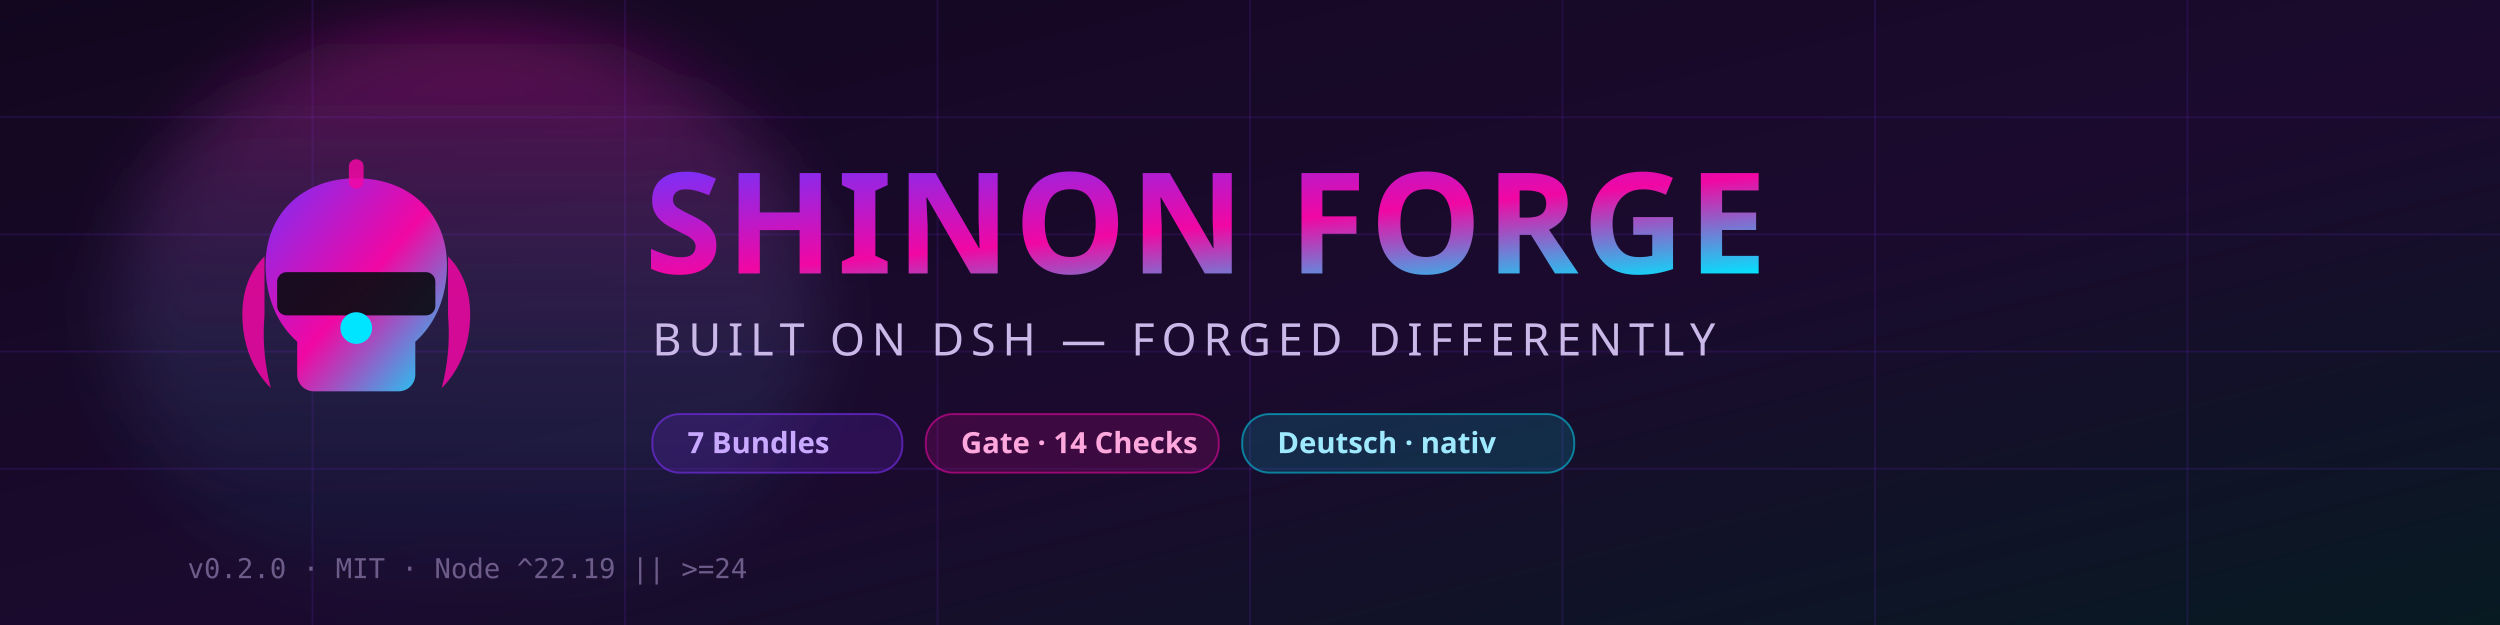
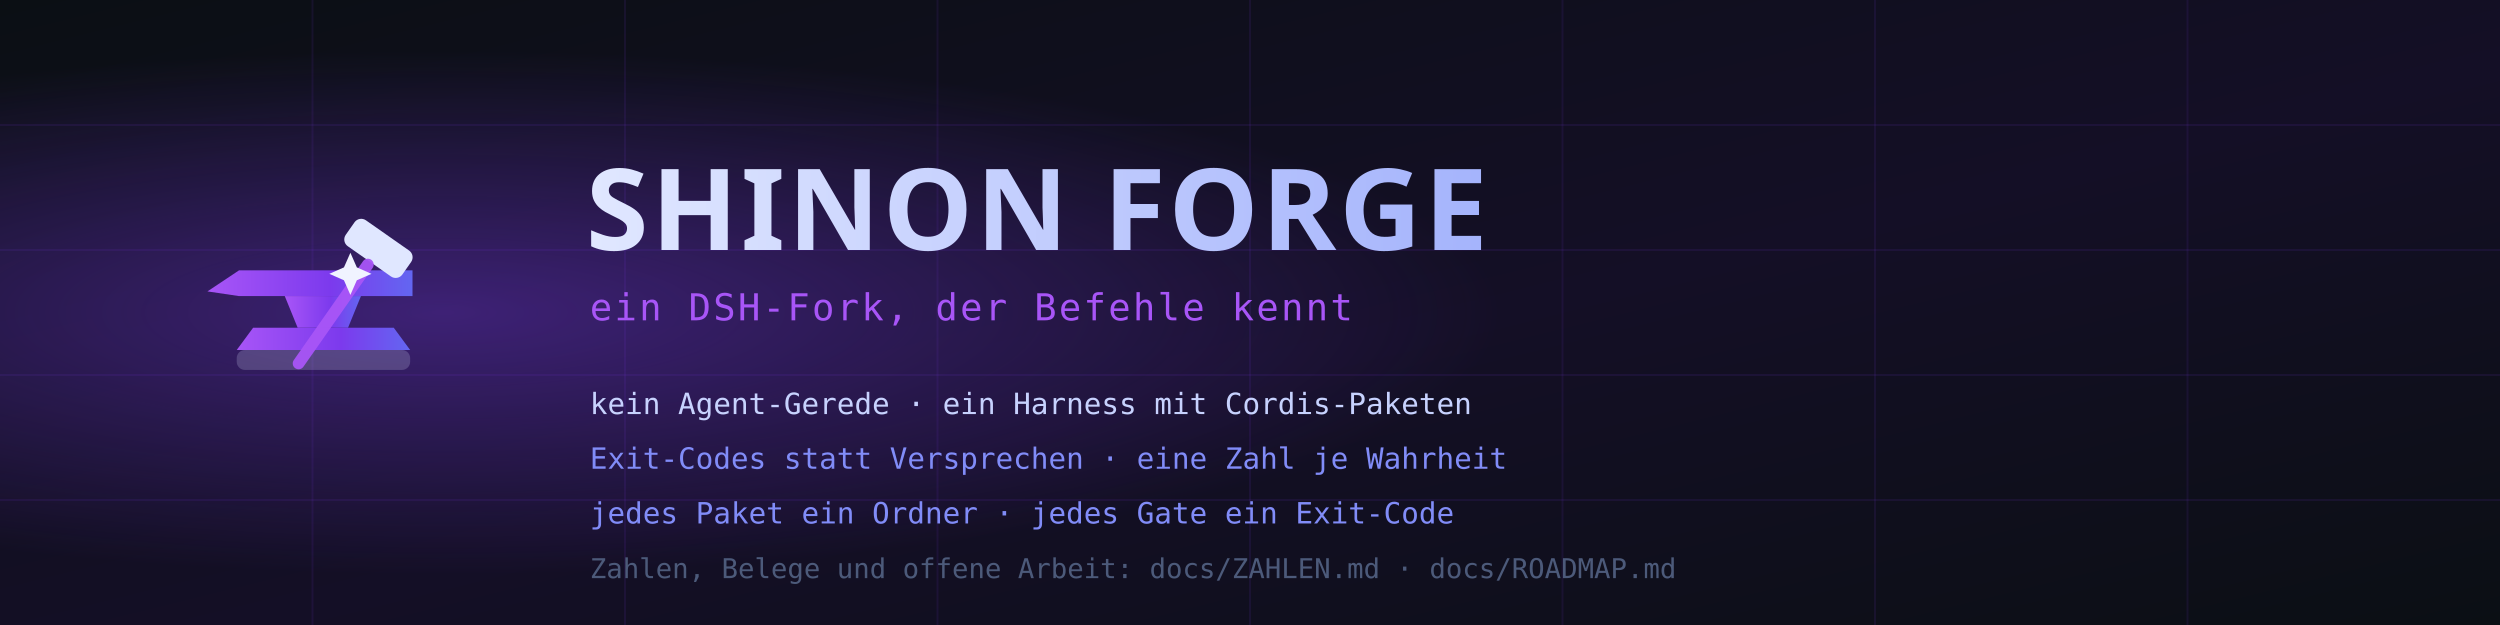
- <svg xmlns="http://www.w3.org/2000/svg" viewBox="0 0 1280 320" width="1280" height="320" role="img" aria-label="Shinon Forge — Built on DSH. Forged differently.">
+ <svg xmlns="http://www.w3.org/2000/svg" viewBox="0 0 1280 320" width="1280" height="320" role="img" aria-label="Shinon Forge — ein DSH-Fork, der Befehle kennt">
  <defs>
-     <linearGradient id="bg" x1="0" y1="0" x2="1" y2="1">
-       <stop offset="0%" stop-color="#12071f" />
-       <stop offset="55%" stop-color="#1b0a2e" />
-       <stop offset="100%" stop-color="#071a22" />
+     <linearGradient id="bn-bg" x1="0" y1="0" x2="1" y2="1">
+       <stop offset="0%" stop-color="#0B0F14" />
+       <stop offset="55%" stop-color="#140F26" />
+       <stop offset="100%" stop-color="#0B0F14" />
    </linearGradient>
-     <linearGradient id="cyber" x1="0" y1="0" x2="1" y2="1">
-       <stop offset="0%" stop-color="#7b2ff7" />
-       <stop offset="52%" stop-color="#f107a3" />
-       <stop offset="100%" stop-color="#00e5ff" />
+     <linearGradient id="bn-metal" x1="0" y1="0" x2="1" y2="0">
+       <stop offset="0%" stop-color="#A855F7" />
+       <stop offset="60%" stop-color="#7C3AED" />
+       <stop offset="100%" stop-color="#6366F1" />
    </linearGradient>
-     <linearGradient id="glow" x1="0" y1="0" x2="0" y2="1">
-       <stop offset="0%" stop-color="#f107a3" stop-opacity="0.35" />
-       <stop offset="100%" stop-color="#00e5ff" stop-opacity="0" />
+     <linearGradient id="bn-title" x1="0" y1="0" x2="1" y2="0">
+       <stop offset="0%" stop-color="#E0E7FF" />
+       <stop offset="100%" stop-color="#A5B4FC" />
    </linearGradient>
-     <filter id="soft" x="-50%" y="-50%" width="200%" height="200%">
-       <feGaussianBlur stdDeviation="18" />
-     </filter>
+     <radialGradient id="bn-glow" cx="0.18" cy="0.5" r="0.42">
+       <stop offset="0%" stop-color="#7C3AED" stop-opacity="0.42" />
+       <stop offset="100%" stop-color="#7C3AED" stop-opacity="0" />
+     </radialGradient>
  </defs>
-   <rect width="1280" height="320" fill="url(#bg)" />
-   <ellipse cx="240" cy="160" rx="180" ry="150" fill="url(#glow)" filter="url(#soft)" />
-   <g stroke="#7b2ff7" stroke-opacity="0.13" stroke-width="1">
-     <path d="M0 60H1280M0 120H1280M0 180H1280M0 240H1280" />
+   <rect width="1280" height="320" fill="url(#bn-bg)" />
+   <rect width="1280" height="320" fill="url(#bn-glow)" />
+   <g stroke="#7C3AED" stroke-opacity="0.10" stroke-width="1">
+     <path d="M0 64H1280M0 128H1280M0 192H1280M0 256H1280" />
    <path d="M160 0V320M320 0V320M480 0V320M640 0V320M800 0V320M960 0V320M1120 0V320" />
  </g>
-   <g transform="translate(96 74) scale(5.4)">
-     <path fill="url(#cyber)" d="M16 3.2c-5.1 0-8.6 3.4-8.6 8.2 0 3.1 1.1 5.6 3 7.3v3.1c0 .9.7 1.6 1.6 1.6h8c.9 0 1.6-.7 1.6-1.6v-3.1c1.9-1.7 3-4.2 3-7.3 0-4.8-3.5-8.2-8.6-8.2z" />
-     <path fill="#f107a3" opacity="0.85" d="M7.3 10.6C5.9 12 5.2 13.9 5.2 16.1c0 2.9 1 5.3 2.7 7-.6-2.3-.8-4.6-.6-6.9z" />
-     <path fill="#f107a3" opacity="0.85" d="M24.7 10.6c1.4 1.4 2.1 3.3 2.1 5.5 0 2.9-1 5.3-2.7 7 .6-2.3.8-4.6.6-6.9z" />
-     <path fill="#0b0b12" opacity="0.92" d="M9.4 12.1h13.2c.5 0 .9.4.9.9v2.3c0 .5-.4.9-.9.9H9.4c-.5 0-.9-.4-.9-.9v-2.3c0-.5.4-.9.9-.9z" />
-     <circle cx="16" cy="17.4" r="1.5" fill="#00e5ff" />
-     <path fill="#f107a3" opacity="0.85" d="M16 1.4c-.4 0-.7.3-.7.7v1.4c0 .4.3.7.7.7s.7-.3.7-.7V2.1c0-.4-.3-.7-.7-.7z" />
+   <g transform="translate(84 76) scale(0.3)">
+     <g fill="url(#bn-metal)">
+       <path d="M74 244 L128 208 H424 V252 H128 Z" />
+       <path d="M206 252 H336 L314 306 H228 Z" />
+       <path d="M152 306 H392 L420 344 H124 Z" />
+     </g>
+     <rect x="124" y="344" width="296" height="34" rx="14" fill="#E0E7FF" fill-opacity="0.20" />
+     <g transform="rotate(35 256 256)">
+       <rect x="238" y="96" width="118" height="54" rx="14" fill="#E0E7FF" />
+       <rect x="288" y="146" width="20" height="226" rx="10" fill="#A855F7" fill-opacity="0.95" />
+     </g>
+     <path d="M318 178 L329 203 L354 214 L329 225 L318 250 L307 225 L282 214 L307 203 Z" fill="#F0F3FF" />
  </g>
-   <text x="330" y="140" font-family="Montserrat, Segoe UI, system-ui, sans-serif" font-size="72" font-weight="800" letter-spacing="2" fill="url(#cyber)">SHINON FORGE</text>
-   <text x="334" y="182" font-family="Montserrat, Segoe UI, system-ui, sans-serif" font-size="23" font-weight="500" fill="#c9b8e8" letter-spacing="3.5">BUILT ON DSH — FORGED DIFFERENTLY</text>
-   <g font-family="Montserrat, Segoe UI, system-ui, sans-serif" font-size="15" font-weight="600">
-     <rect x="334" y="212" rx="14" ry="14" width="128" height="30" fill="#7b2ff7" fill-opacity="0.18" stroke="#7b2ff7" stroke-opacity="0.6" />
-     <text x="352" y="232" fill="#c9a8ff">7 Bundles</text>
-     <rect x="474" y="212" rx="14" ry="14" width="150" height="30" fill="#f107a3" fill-opacity="0.16" stroke="#f107a3" stroke-opacity="0.55" />
-     <text x="492" y="232" fill="#ffa8dd">Gate · 14 Checks</text>
-     <rect x="636" y="212" rx="14" ry="14" width="170" height="30" fill="#00e5ff" fill-opacity="0.14" stroke="#00e5ff" stroke-opacity="0.5" />
-     <text x="654" y="232" fill="#9fe9ff">Deutsch · nativ</text>
+   <text x="300" y="128" font-family="Montserrat, Segoe UI, system-ui, sans-serif" font-size="58" font-weight="800" letter-spacing="1.5" fill="url(#bn-title)">SHINON FORGE</text>
+   <text x="302" y="164" font-family="ui-monospace, Menlo, monospace" font-size="19" fill="#A855F7" letter-spacing="1.2">ein DSH-Fork, der Befehle kennt</text>
+   <g font-family="ui-monospace, Menlo, monospace" font-size="15">
+     <text x="302" y="212" fill="#C7D2FE">kein Agent-Gerede · ein Harness mit Cordis-Paketen</text>
+     <text x="302" y="240" fill="#818CF8">Exit-Codes statt Versprechen · eine Zahl je Wahrheit</text>
+     <text x="302" y="268" fill="#818CF8">jedes Paket ein Ordner · jedes Gate ein Exit-Code</text>
  </g>
-   <text x="96" y="296" font-family="ui-monospace, Menlo, monospace" font-size="14" fill="#6d5c8a">v0.2.0 · MIT · Node ^22.19 || &gt;=24</text>
+   <g font-family="ui-monospace, Menlo, monospace" font-size="14" fill="#4C5A7A">
+     <text x="302" y="296">Zahlen, Belege und offene Arbeit: docs/ZAHLEN.md · docs/ROADMAP.md</text>
+   </g>
</svg>
